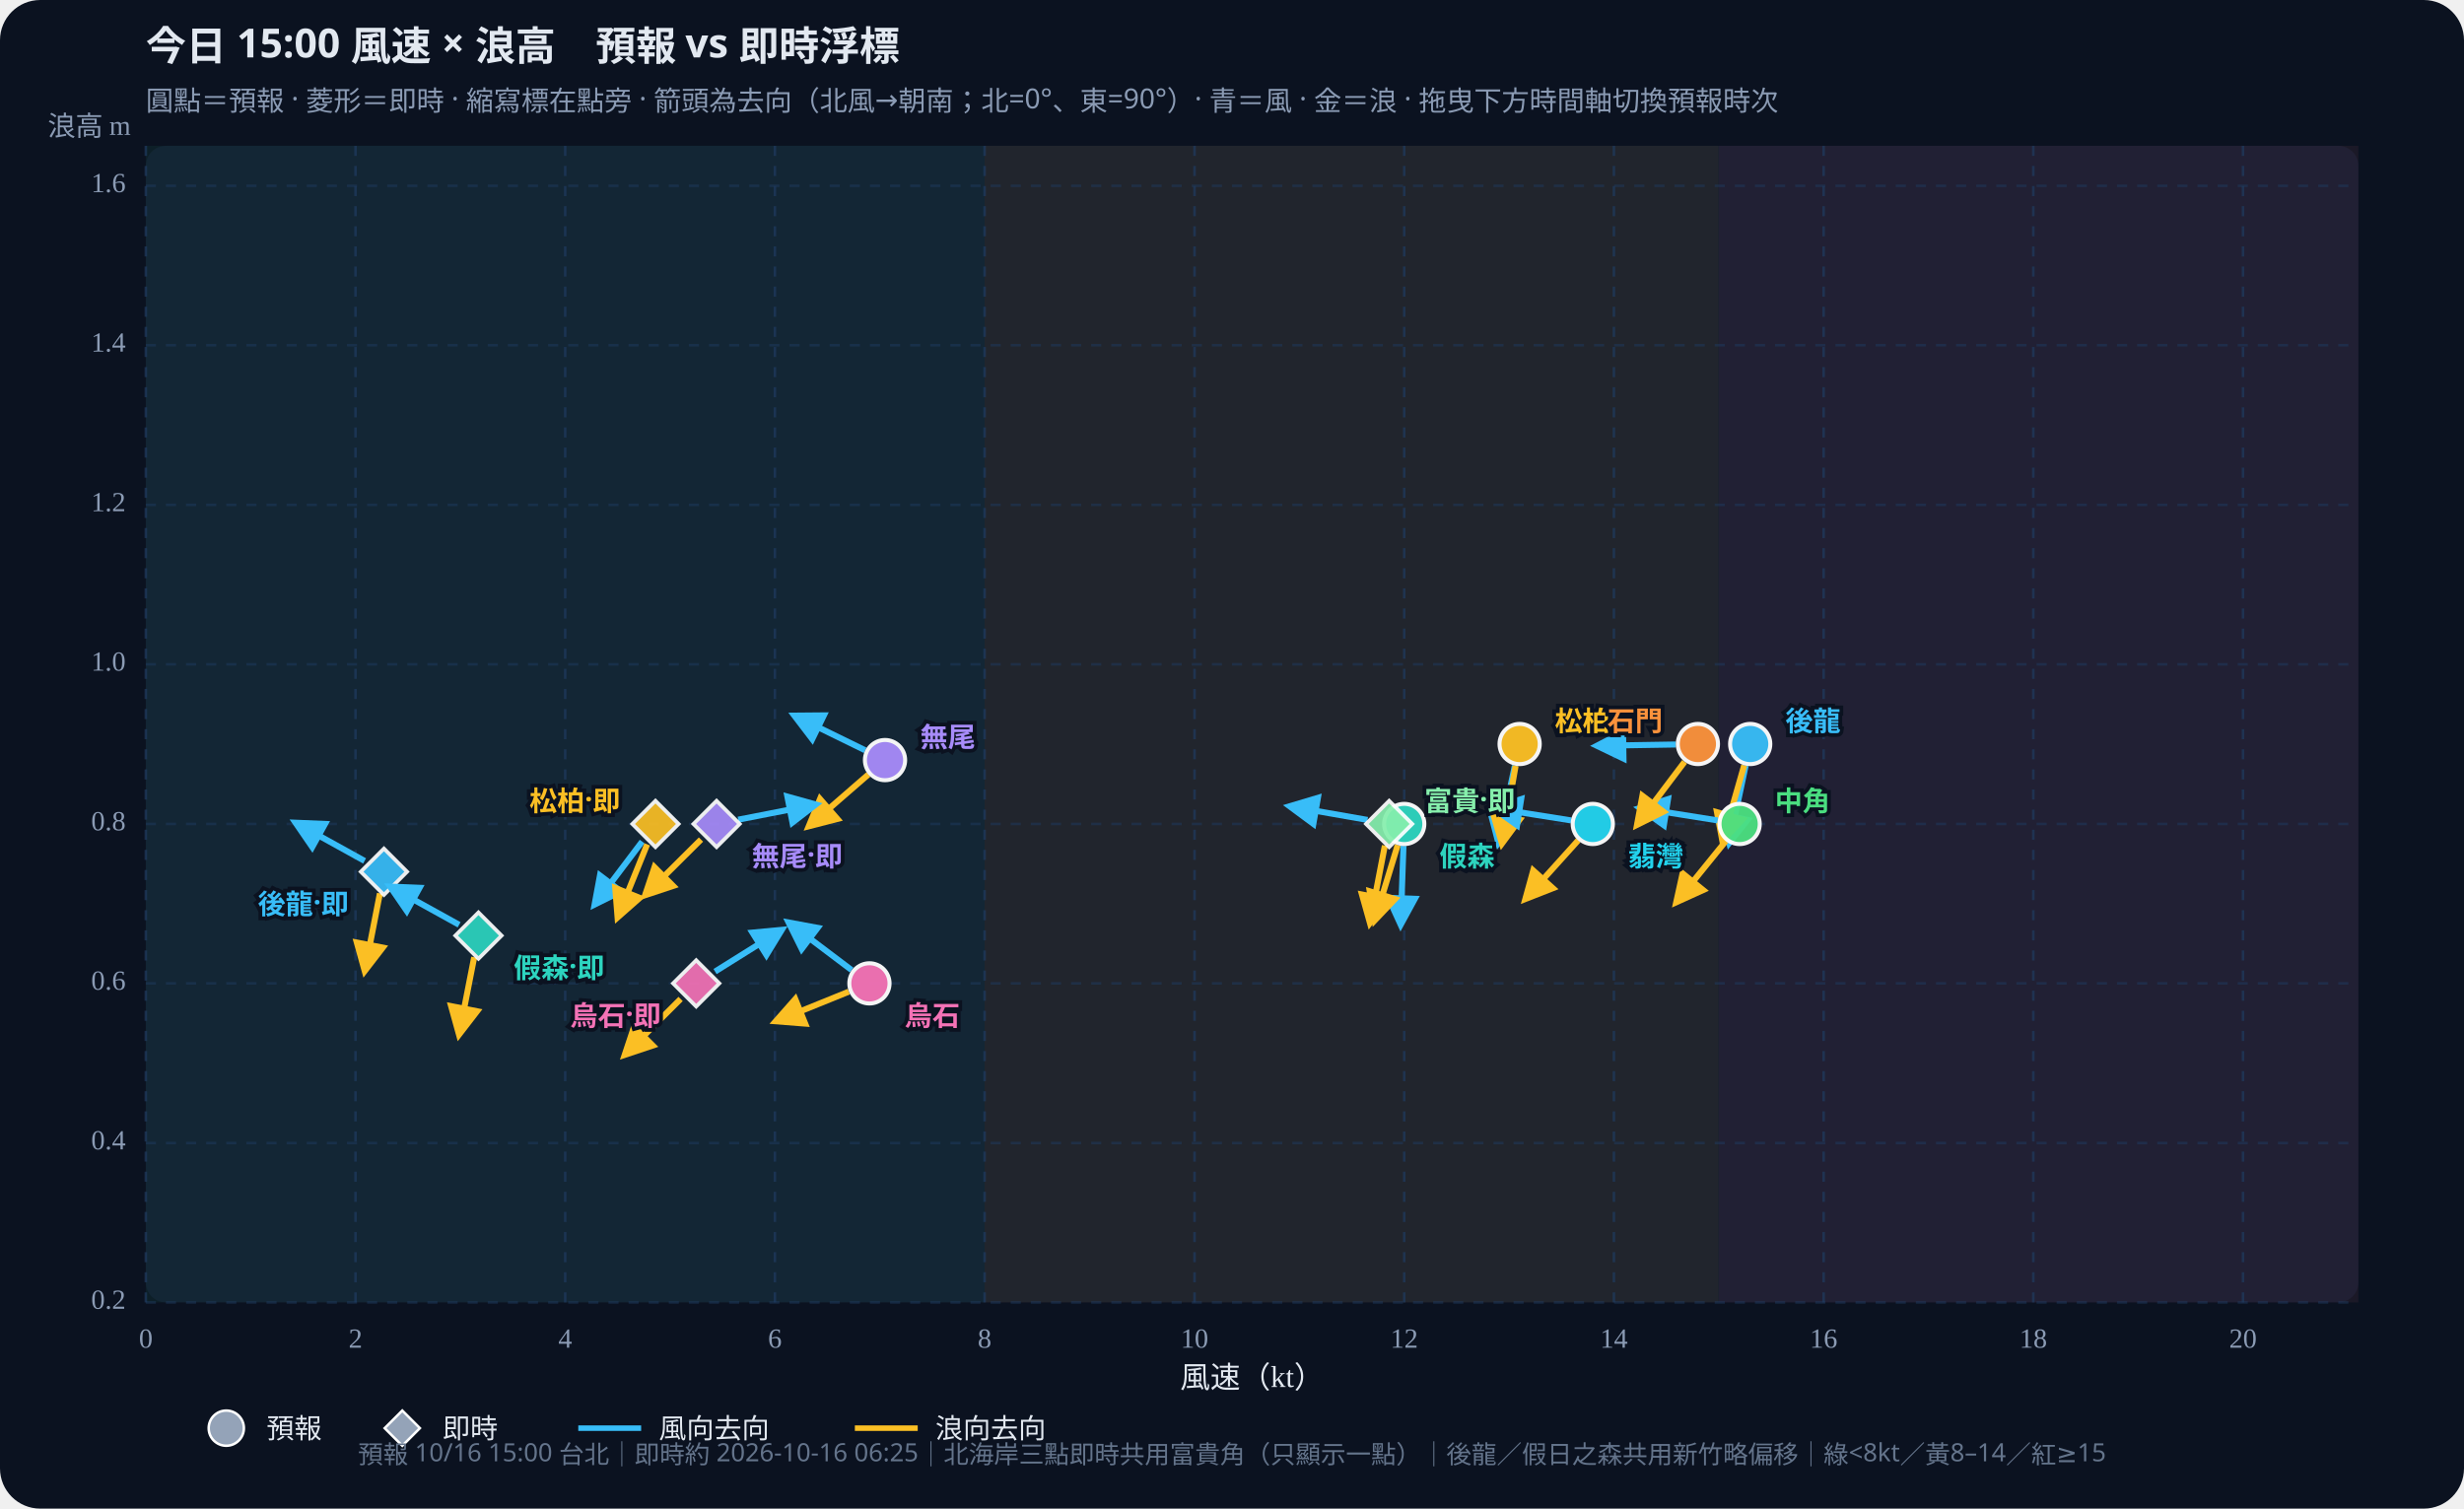
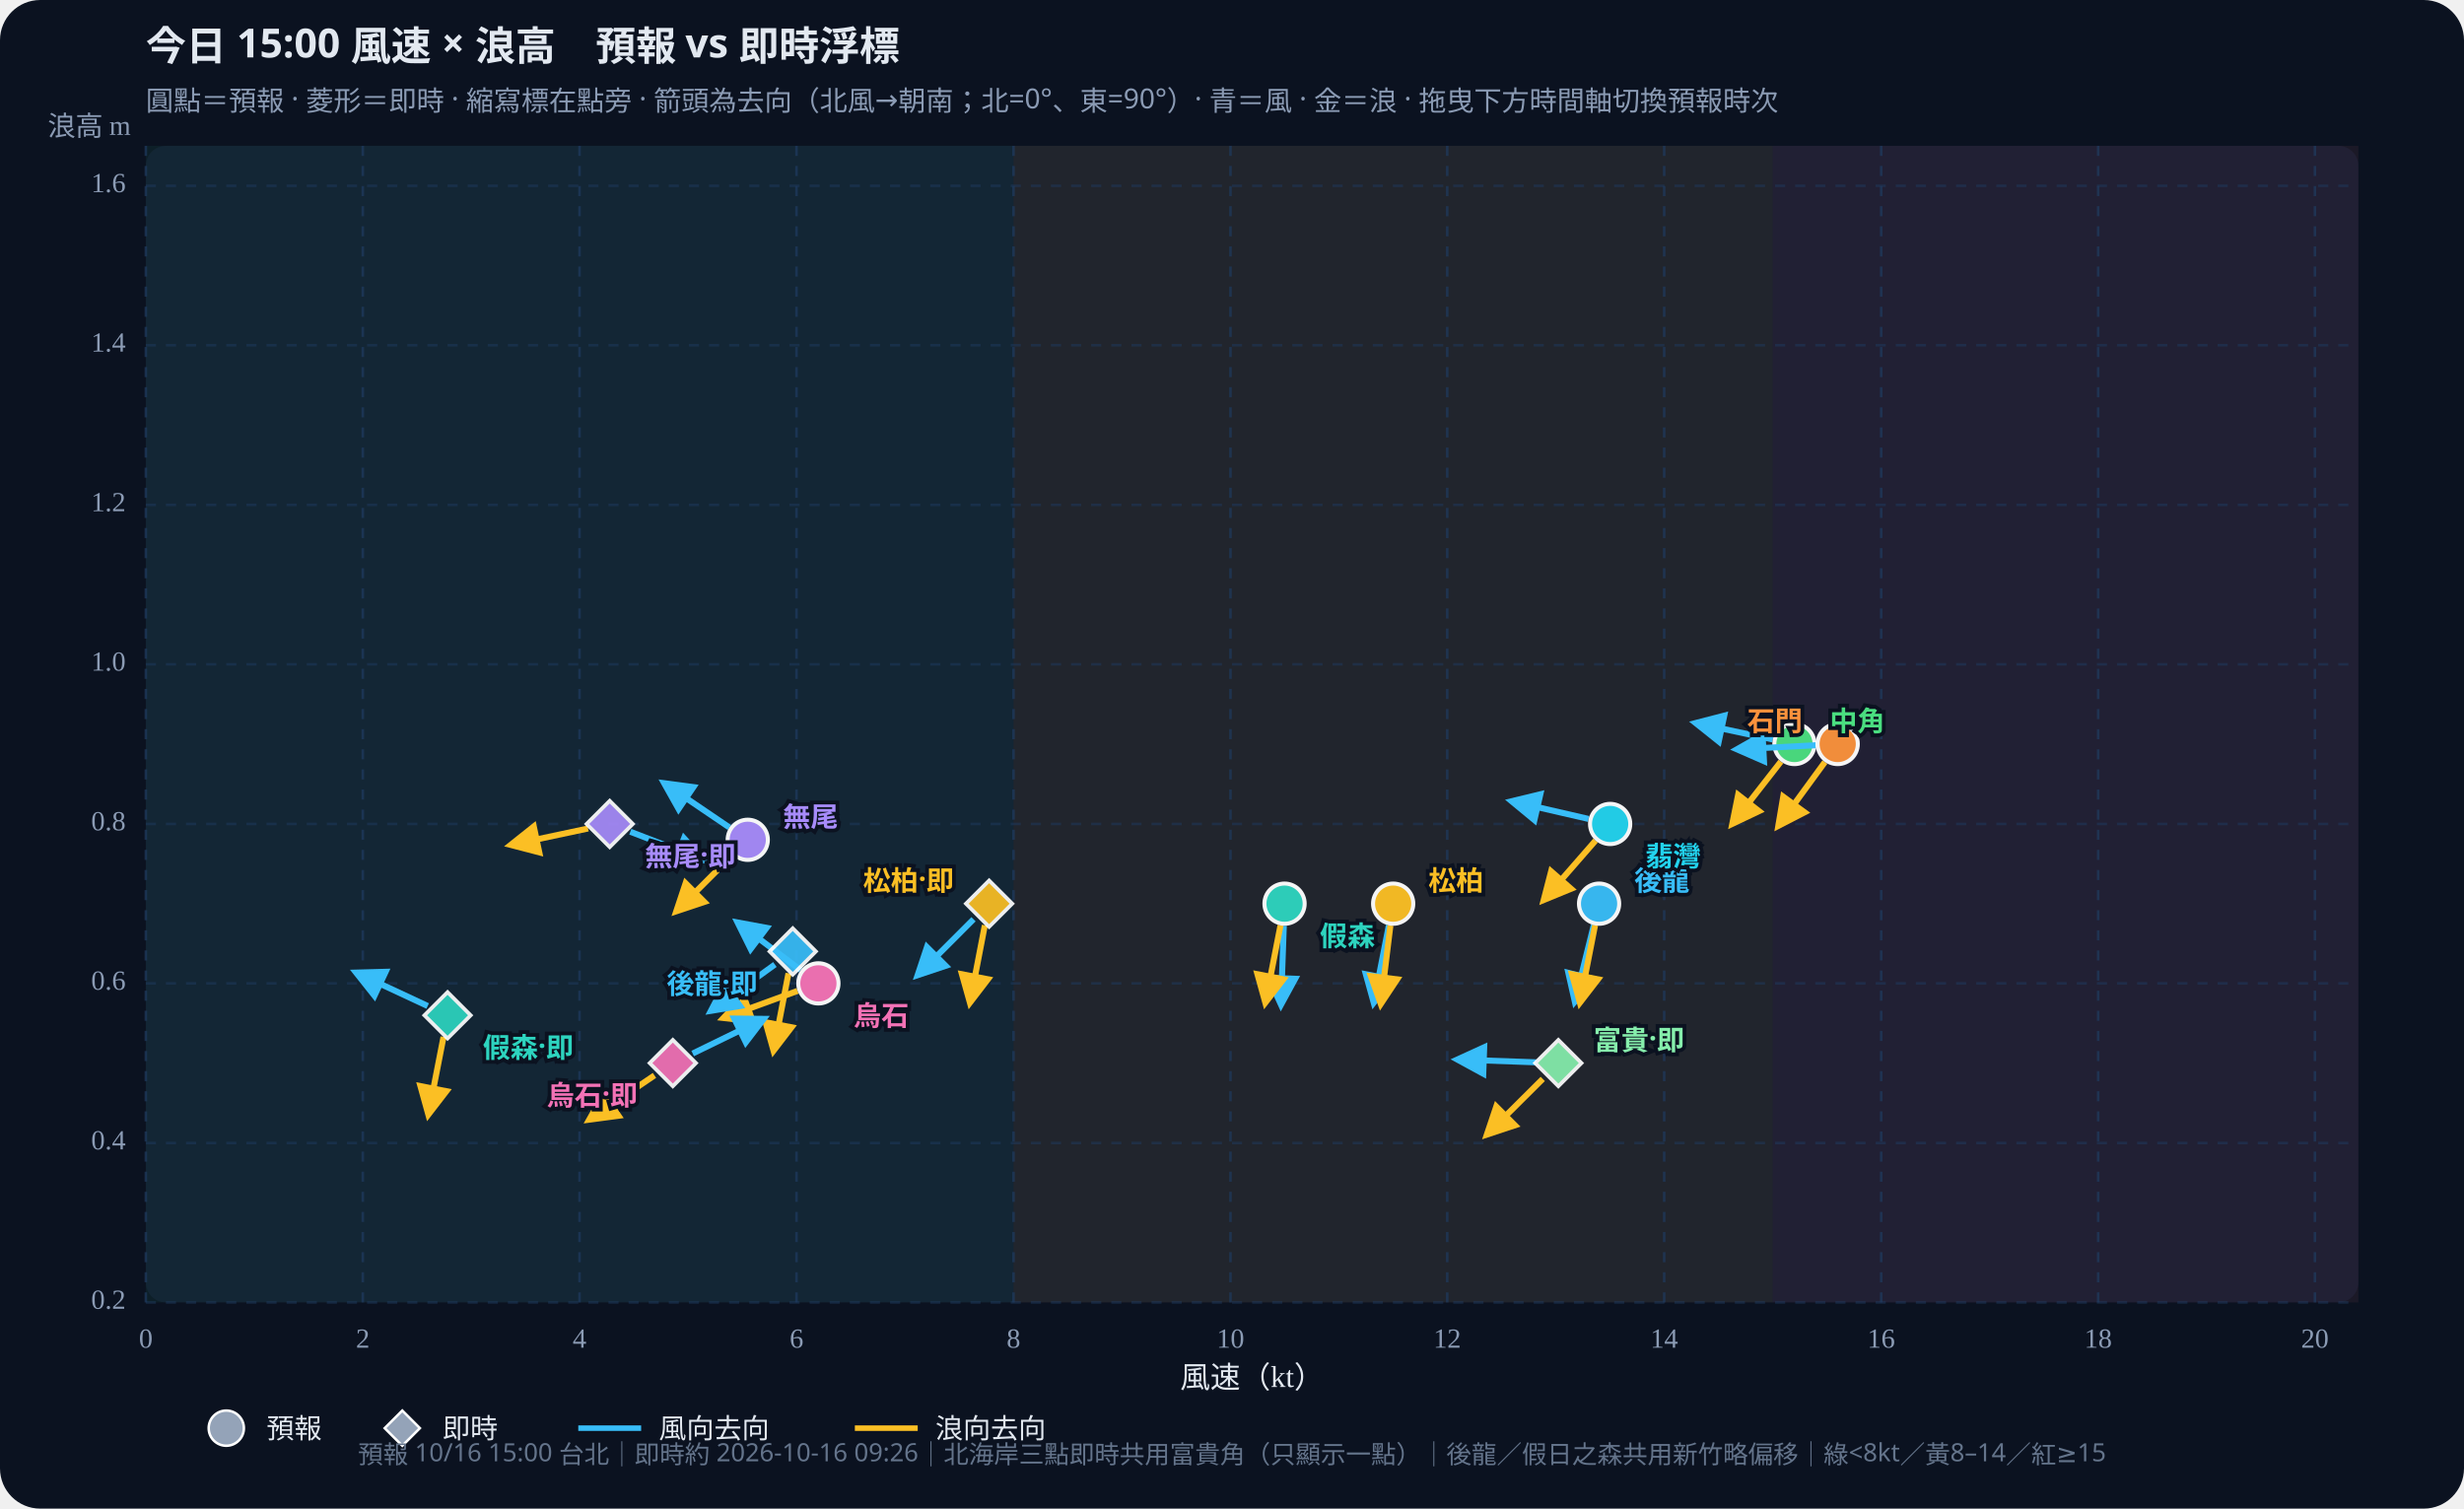
<svg xmlns="http://www.w3.org/2000/svg" id="wws-svg" viewBox="0 0 980 600" role="img" aria-label="風速與浪高散佈圖，可拖曳時間軸切換預報時次" style="width:100%;height:auto;display:block">
  <rect width="980" height="600" fill="#0b1220" rx="16" />
  <rect x="58" y="58" width="880" height="460" fill="#111a2e" rx="8" />
-   <rect x="58.0" y="58" width="333.6" height="460" fill="#34d399" opacity="0.07" />
-   <rect x="391.6" y="58" width="291.9" height="460" fill="#fbbf24" opacity="0.07" />
-   <rect x="683.6" y="58" width="254.4" height="460" fill="#fb7185" opacity="0.07" />
+   <rect x="58.0" y="58" width="345.1" height="460" fill="#34d399" opacity="0.07" />
+   <rect x="403.1" y="58" width="302.0" height="460" fill="#fbbf24" opacity="0.07" />
+   <rect x="705.1" y="58" width="232.9" height="460" fill="#fb7185" opacity="0.07" />
  <defs>
    <marker id="arrow-38bdf8" viewBox="0 0 10 10" refX="8" refY="5" markerWidth="6" markerHeight="6" orient="auto-start-reverse">
      <path d="M0,0 L10,5 L0,10 z" fill="#38bdf8" />
    </marker>
    <marker id="arrow-fbbf24" viewBox="0 0 10 10" refX="8" refY="5" markerWidth="6" markerHeight="6" orient="auto-start-reverse">
      <path d="M0,0 L10,5 L0,10 z" fill="#fbbf24" />
    </marker>
  </defs>
  <text id="wws-title" x="58" y="24" fill="#e2e8f0" font-size="16" font-weight="700" font-family="Noto Sans TC,system-ui,sans-serif">今日 15:00 風速 × 浪高　預報 vs 即時浮標</text>
  <text x="58" y="44" fill="#8b9bb4" font-size="11" font-family="Noto Sans TC,system-ui,sans-serif">圓點＝預報 · 菱形＝即時 · 縮寫標在點旁 · 箭頭為去向（北風→朝南；北=0°、東=90°）· 青＝風 · 金＝浪 · 拖曳下方時間軸切換預報時次</text>
  <line x1="58.0" y1="58" x2="58.0" y2="518" stroke="#1e3a5f" stroke-dasharray="4 4" opacity="0.7" />
  <text x="58.0" y="536" text-anchor="middle" fill="#8b9bb4" font-size="11">0</text>
-   <line x1="141.4" y1="58" x2="141.4" y2="518" stroke="#1e3a5f" stroke-dasharray="4 4" opacity="0.7" />
-   <text x="141.4" y="536" text-anchor="middle" fill="#8b9bb4" font-size="11">2</text>
-   <line x1="224.8" y1="58" x2="224.8" y2="518" stroke="#1e3a5f" stroke-dasharray="4 4" opacity="0.7" />
-   <text x="224.8" y="536" text-anchor="middle" fill="#8b9bb4" font-size="11">4</text>
-   <line x1="308.2" y1="58" x2="308.2" y2="518" stroke="#1e3a5f" stroke-dasharray="4 4" opacity="0.7" />
-   <text x="308.2" y="536" text-anchor="middle" fill="#8b9bb4" font-size="11">6</text>
-   <line x1="391.6" y1="58" x2="391.6" y2="518" stroke="#1e3a5f" stroke-dasharray="4 4" opacity="0.7" />
-   <text x="391.6" y="536" text-anchor="middle" fill="#8b9bb4" font-size="11">8</text>
-   <line x1="475.1" y1="58" x2="475.1" y2="518" stroke="#1e3a5f" stroke-dasharray="4 4" opacity="0.7" />
-   <text x="475.1" y="536" text-anchor="middle" fill="#8b9bb4" font-size="11">10</text>
-   <line x1="558.5" y1="58" x2="558.5" y2="518" stroke="#1e3a5f" stroke-dasharray="4 4" opacity="0.7" />
-   <text x="558.5" y="536" text-anchor="middle" fill="#8b9bb4" font-size="11">12</text>
-   <line x1="641.9" y1="58" x2="641.9" y2="518" stroke="#1e3a5f" stroke-dasharray="4 4" opacity="0.7" />
-   <text x="641.9" y="536" text-anchor="middle" fill="#8b9bb4" font-size="11">14</text>
-   <line x1="725.3" y1="58" x2="725.3" y2="518" stroke="#1e3a5f" stroke-dasharray="4 4" opacity="0.7" />
-   <text x="725.3" y="536" text-anchor="middle" fill="#8b9bb4" font-size="11">16</text>
-   <line x1="808.7" y1="58" x2="808.7" y2="518" stroke="#1e3a5f" stroke-dasharray="4 4" opacity="0.7" />
-   <text x="808.7" y="536" text-anchor="middle" fill="#8b9bb4" font-size="11">18</text>
-   <line x1="892.1" y1="58" x2="892.1" y2="518" stroke="#1e3a5f" stroke-dasharray="4 4" opacity="0.7" />
-   <text x="892.1" y="536" text-anchor="middle" fill="#8b9bb4" font-size="11">20</text>
+   <line x1="144.3" y1="58" x2="144.3" y2="518" stroke="#1e3a5f" stroke-dasharray="4 4" opacity="0.7" />
+   <text x="144.3" y="536" text-anchor="middle" fill="#8b9bb4" font-size="11">2</text>
+   <line x1="230.5" y1="58" x2="230.5" y2="518" stroke="#1e3a5f" stroke-dasharray="4 4" opacity="0.7" />
+   <text x="230.5" y="536" text-anchor="middle" fill="#8b9bb4" font-size="11">4</text>
+   <line x1="316.8" y1="58" x2="316.8" y2="518" stroke="#1e3a5f" stroke-dasharray="4 4" opacity="0.7" />
+   <text x="316.8" y="536" text-anchor="middle" fill="#8b9bb4" font-size="11">6</text>
+   <line x1="403.1" y1="58" x2="403.1" y2="518" stroke="#1e3a5f" stroke-dasharray="4 4" opacity="0.7" />
+   <text x="403.1" y="536" text-anchor="middle" fill="#8b9bb4" font-size="11">8</text>
+   <line x1="489.4" y1="58" x2="489.4" y2="518" stroke="#1e3a5f" stroke-dasharray="4 4" opacity="0.7" />
+   <text x="489.4" y="536" text-anchor="middle" fill="#8b9bb4" font-size="11">10</text>
+   <line x1="575.6" y1="58" x2="575.6" y2="518" stroke="#1e3a5f" stroke-dasharray="4 4" opacity="0.7" />
+   <text x="575.6" y="536" text-anchor="middle" fill="#8b9bb4" font-size="11">12</text>
+   <line x1="661.9" y1="58" x2="661.9" y2="518" stroke="#1e3a5f" stroke-dasharray="4 4" opacity="0.7" />
+   <text x="661.9" y="536" text-anchor="middle" fill="#8b9bb4" font-size="11">14</text>
+   <line x1="748.2" y1="58" x2="748.2" y2="518" stroke="#1e3a5f" stroke-dasharray="4 4" opacity="0.7" />
+   <text x="748.2" y="536" text-anchor="middle" fill="#8b9bb4" font-size="11">16</text>
+   <line x1="834.5" y1="58" x2="834.5" y2="518" stroke="#1e3a5f" stroke-dasharray="4 4" opacity="0.7" />
+   <text x="834.5" y="536" text-anchor="middle" fill="#8b9bb4" font-size="11">18</text>
+   <line x1="920.7" y1="58" x2="920.7" y2="518" stroke="#1e3a5f" stroke-dasharray="4 4" opacity="0.7" />
+   <text x="920.7" y="536" text-anchor="middle" fill="#8b9bb4" font-size="11">20</text>
  <line x1="58" y1="518.0" x2="938" y2="518.0" stroke="#1e3a5f" stroke-dasharray="4 4" opacity="0.5" />
  <text x="50" y="518.0" text-anchor="end" dominant-baseline="middle" fill="#8b9bb4" font-size="11">0.2</text>
  <line x1="58" y1="454.6" x2="938" y2="454.6" stroke="#1e3a5f" stroke-dasharray="4 4" opacity="0.5" />
  <text x="50" y="454.6" text-anchor="end" dominant-baseline="middle" fill="#8b9bb4" font-size="11">0.4</text>
  <line x1="58" y1="391.1" x2="938" y2="391.1" stroke="#1e3a5f" stroke-dasharray="4 4" opacity="0.5" />
  <text x="50" y="391.1" text-anchor="end" dominant-baseline="middle" fill="#8b9bb4" font-size="11">0.6</text>
  <line x1="58" y1="327.7" x2="938" y2="327.7" stroke="#1e3a5f" stroke-dasharray="4 4" opacity="0.5" />
  <text x="50" y="327.7" text-anchor="end" dominant-baseline="middle" fill="#8b9bb4" font-size="11">0.8</text>
  <line x1="58" y1="264.2" x2="938" y2="264.2" stroke="#1e3a5f" stroke-dasharray="4 4" opacity="0.5" />
  <text x="50" y="264.2" text-anchor="end" dominant-baseline="middle" fill="#8b9bb4" font-size="11">1.0</text>
  <line x1="58" y1="200.8" x2="938" y2="200.8" stroke="#1e3a5f" stroke-dasharray="4 4" opacity="0.5" />
  <text x="50" y="200.8" text-anchor="end" dominant-baseline="middle" fill="#8b9bb4" font-size="11">1.2</text>
  <line x1="58" y1="137.3" x2="938" y2="137.3" stroke="#1e3a5f" stroke-dasharray="4 4" opacity="0.5" />
  <text x="50" y="137.3" text-anchor="end" dominant-baseline="middle" fill="#8b9bb4" font-size="11">1.4</text>
  <line x1="58" y1="73.9" x2="938" y2="73.9" stroke="#1e3a5f" stroke-dasharray="4 4" opacity="0.5" />
  <text x="50" y="73.9" text-anchor="end" dominant-baseline="middle" fill="#8b9bb4" font-size="11">1.6</text>
  <text x="498" y="552" text-anchor="middle" fill="#e2e8f0" font-size="12">風速（kt）</text>
  <text x="52" y="54" text-anchor="end" fill="#8b9bb4" font-size="11">浪高 m</text>
  <g id="wws-forecast-layer">
-     <line x1="694.3" y1="304.5" x2="687.8" y2="335.1" stroke="#38bdf8" stroke-width="2.4" marker-end="url(#arrow-38bdf8)" />
-     <line x1="693.7" y1="304.4" x2="685.1" y2="334.4" stroke="#fbbf24" stroke-width="2.4" marker-end="url(#arrow-fbbf24)" />
-     <circle cx="696.1" cy="295.9" r="8.0" fill="#38bdf8" stroke="#fff" stroke-width="1.6" opacity="0.95" />
-     <line x1="558.2" y1="336.4" x2="557.1" y2="367.6" stroke="#38bdf8" stroke-width="2.4" marker-end="url(#arrow-38bdf8)" />
-     <line x1="555.9" y1="336.1" x2="546.8" y2="365.9" stroke="#fbbf24" stroke-width="2.4" marker-end="url(#arrow-fbbf24)" />
-     <circle cx="558.5" cy="327.7" r="8.0" fill="#2dd4bf" stroke="#fff" stroke-width="1.6" opacity="0.95" />
-     <line x1="602.5" y1="304.5" x2="596.0" y2="335.1" stroke="#38bdf8" stroke-width="2.4" marker-end="url(#arrow-38bdf8)" />
-     <line x1="602.8" y1="304.6" x2="597.4" y2="335.3" stroke="#fbbf24" stroke-width="2.4" marker-end="url(#arrow-fbbf24)" />
-     <circle cx="604.4" cy="295.9" r="8.0" fill="#fbbf24" stroke="#fff" stroke-width="1.6" opacity="0.95" />
-     <line x1="683.2" y1="326.3" x2="652.4" y2="321.4" stroke="#38bdf8" stroke-width="2.4" marker-end="url(#arrow-38bdf8)" />
-     <line x1="686.4" y1="334.5" x2="666.8" y2="358.7" stroke="#fbbf24" stroke-width="2.4" marker-end="url(#arrow-fbbf24)" />
-     <circle cx="691.9" cy="327.7" r="8.0" fill="#4ade80" stroke="#fff" stroke-width="1.6" opacity="0.95" />
-     <line x1="624.9" y1="326.3" x2="594.0" y2="321.4" stroke="#38bdf8" stroke-width="2.4" marker-end="url(#arrow-38bdf8)" />
-     <line x1="627.7" y1="334.2" x2="606.8" y2="357.4" stroke="#fbbf24" stroke-width="2.4" marker-end="url(#arrow-fbbf24)" />
-     <circle cx="633.5" cy="327.7" r="8.0" fill="#22d3ee" stroke="#fff" stroke-width="1.6" opacity="0.95" />
-     <line x1="666.5" y1="296.1" x2="635.3" y2="296.6" stroke="#38bdf8" stroke-width="2.4" marker-end="url(#arrow-38bdf8)" />
-     <line x1="670.0" y1="303.0" x2="651.2" y2="327.9" stroke="#fbbf24" stroke-width="2.4" marker-end="url(#arrow-fbbf24)" />
-     <circle cx="675.3" cy="295.9" r="8.0" fill="#fb923c" stroke="#fff" stroke-width="1.6" opacity="0.95" />
-     <line x1="344.1" y1="298.4" x2="316.1" y2="284.7" stroke="#38bdf8" stroke-width="2.4" marker-end="url(#arrow-38bdf8)" />
-     <line x1="345.4" y1="308.0" x2="321.8" y2="328.5" stroke="#fbbf24" stroke-width="2.4" marker-end="url(#arrow-fbbf24)" />
-     <circle cx="352.0" cy="302.3" r="8.0" fill="#a78bfa" stroke="#fff" stroke-width="1.6" opacity="0.95" />
-     <line x1="338.7" y1="385.8" x2="313.8" y2="367.0" stroke="#38bdf8" stroke-width="2.4" marker-end="url(#arrow-38bdf8)" />
-     <line x1="337.6" y1="394.4" x2="308.7" y2="406.1" stroke="#fbbf24" stroke-width="2.4" marker-end="url(#arrow-fbbf24)" />
-     <circle cx="345.8" cy="391.1" r="8.0" fill="#f472b6" stroke="#fff" stroke-width="1.6" opacity="0.95" />
-     <text x="710.1" y="285.9" text-anchor="start" dominant-baseline="central" fill="#38bdf8" font-size="11" font-weight="700" font-family="Noto Sans TC,system-ui,sans-serif" stroke="#0b1220" stroke-width="3" paint-order="stroke">後龍</text>
-     <text x="572.5" y="339.7" text-anchor="start" dominant-baseline="central" fill="#2dd4bf" font-size="11" font-weight="700" font-family="Noto Sans TC,system-ui,sans-serif" stroke="#0b1220" stroke-width="3" paint-order="stroke">假森</text>
-     <text x="618.4" y="285.9" text-anchor="start" dominant-baseline="central" fill="#fbbf24" font-size="11" font-weight="700" font-family="Noto Sans TC,system-ui,sans-serif" stroke="#0b1220" stroke-width="3" paint-order="stroke">松柏</text>
-     <text x="705.9" y="317.7" text-anchor="start" dominant-baseline="central" fill="#4ade80" font-size="11" font-weight="700" font-family="Noto Sans TC,system-ui,sans-serif" stroke="#0b1220" stroke-width="3" paint-order="stroke">中角</text>
-     <text x="647.5" y="339.7" text-anchor="start" dominant-baseline="central" fill="#22d3ee" font-size="11" font-weight="700" font-family="Noto Sans TC,system-ui,sans-serif" stroke="#0b1220" stroke-width="3" paint-order="stroke">翡灣</text>
-     <text x="661.3" y="285.9" text-anchor="end" dominant-baseline="central" fill="#fb923c" font-size="11" font-weight="700" font-family="Noto Sans TC,system-ui,sans-serif" stroke="#0b1220" stroke-width="3" paint-order="stroke">石門</text>
-     <text x="366.0" y="292.3" text-anchor="start" dominant-baseline="central" fill="#a78bfa" font-size="11" font-weight="700" font-family="Noto Sans TC,system-ui,sans-serif" stroke="#0b1220" stroke-width="3" paint-order="stroke">無尾</text>
-     <text x="359.8" y="403.1" text-anchor="start" dominant-baseline="central" fill="#f472b6" font-size="11" font-weight="700" font-family="Noto Sans TC,system-ui,sans-serif" stroke="#0b1220" stroke-width="3" paint-order="stroke">烏石</text>
+     <line x1="633.9" y1="367.9" x2="626.4" y2="398.2" stroke="#38bdf8" stroke-width="2.4" marker-end="url(#arrow-38bdf8)" />
+     <line x1="634.4" y1="368.0" x2="628.4" y2="398.6" stroke="#fbbf24" stroke-width="2.4" marker-end="url(#arrow-fbbf24)" />
+     <circle cx="636.0" cy="359.4" r="8.0" fill="#38bdf8" stroke="#fff" stroke-width="1.6" opacity="0.95" />
+     <line x1="510.6" y1="368.2" x2="509.5" y2="399.4" stroke="#38bdf8" stroke-width="2.4" marker-end="url(#arrow-38bdf8)" />
+     <line x1="509.3" y1="368.0" x2="503.3" y2="398.6" stroke="#fbbf24" stroke-width="2.4" marker-end="url(#arrow-fbbf24)" />
+     <circle cx="510.9" cy="359.4" r="8.0" fill="#2dd4bf" stroke="#fff" stroke-width="1.6" opacity="0.95" />
+     <line x1="552.4" y1="368.0" x2="546.4" y2="398.6" stroke="#38bdf8" stroke-width="2.4" marker-end="url(#arrow-38bdf8)" />
+     <line x1="553.0" y1="368.1" x2="549.2" y2="399.1" stroke="#fbbf24" stroke-width="2.4" marker-end="url(#arrow-fbbf24)" />
+     <circle cx="554.1" cy="359.4" r="8.0" fill="#fbbf24" stroke="#fff" stroke-width="1.6" opacity="0.95" />
+     <line x1="705.1" y1="294.1" x2="674.6" y2="287.6" stroke="#38bdf8" stroke-width="2.4" marker-end="url(#arrow-38bdf8)" />
+     <line x1="708.3" y1="302.9" x2="689.1" y2="327.5" stroke="#fbbf24" stroke-width="2.4" marker-end="url(#arrow-fbbf24)" />
+     <circle cx="713.7" cy="295.9" r="8.0" fill="#4ade80" stroke="#fff" stroke-width="1.6" opacity="0.95" />
+     <line x1="631.8" y1="325.7" x2="601.4" y2="318.7" stroke="#38bdf8" stroke-width="2.4" marker-end="url(#arrow-38bdf8)" />
+     <line x1="634.6" y1="334.3" x2="614.1" y2="357.8" stroke="#fbbf24" stroke-width="2.4" marker-end="url(#arrow-fbbf24)" />
+     <circle cx="640.4" cy="327.7" r="8.0" fill="#22d3ee" stroke="#fff" stroke-width="1.6" opacity="0.95" />
+     <line x1="722.2" y1="296.4" x2="691.0" y2="298.0" stroke="#38bdf8" stroke-width="2.4" marker-end="url(#arrow-38bdf8)" />
+     <line x1="725.8" y1="303.1" x2="707.4" y2="328.3" stroke="#fbbf24" stroke-width="2.4" marker-end="url(#arrow-fbbf24)" />
+     <circle cx="730.9" cy="295.9" r="8.0" fill="#fb923c" stroke="#fff" stroke-width="1.6" opacity="0.95" />
+     <line x1="290.1" y1="329.1" x2="264.3" y2="311.6" stroke="#38bdf8" stroke-width="2.4" marker-end="url(#arrow-38bdf8)" />
+     <line x1="291.2" y1="340.2" x2="269.1" y2="362.3" stroke="#fbbf24" stroke-width="2.4" marker-end="url(#arrow-fbbf24)" />
+     <circle cx="297.4" cy="334.0" r="8.0" fill="#a78bfa" stroke="#fff" stroke-width="1.6" opacity="0.95" />
+     <line x1="318.4" y1="385.8" x2="293.5" y2="367.0" stroke="#38bdf8" stroke-width="2.4" marker-end="url(#arrow-38bdf8)" />
+     <line x1="317.2" y1="394.1" x2="287.9" y2="404.8" stroke="#fbbf24" stroke-width="2.4" marker-end="url(#arrow-fbbf24)" />
+     <circle cx="325.5" cy="391.1" r="8.0" fill="#f472b6" stroke="#fff" stroke-width="1.6" opacity="0.95" />
+     <text x="650.0" y="349.4" text-anchor="start" dominant-baseline="central" fill="#38bdf8" font-size="11" font-weight="700" font-family="Noto Sans TC,system-ui,sans-serif" stroke="#0b1220" stroke-width="3" paint-order="stroke">後龍</text>
+     <text x="524.9" y="371.4" text-anchor="start" dominant-baseline="central" fill="#2dd4bf" font-size="11" font-weight="700" font-family="Noto Sans TC,system-ui,sans-serif" stroke="#0b1220" stroke-width="3" paint-order="stroke">假森</text>
+     <text x="568.1" y="349.4" text-anchor="start" dominant-baseline="central" fill="#fbbf24" font-size="11" font-weight="700" font-family="Noto Sans TC,system-ui,sans-serif" stroke="#0b1220" stroke-width="3" paint-order="stroke">松柏</text>
+     <text x="727.7" y="285.9" text-anchor="start" dominant-baseline="central" fill="#4ade80" font-size="11" font-weight="700" font-family="Noto Sans TC,system-ui,sans-serif" stroke="#0b1220" stroke-width="3" paint-order="stroke">中角</text>
+     <text x="654.4" y="339.7" text-anchor="start" dominant-baseline="central" fill="#22d3ee" font-size="11" font-weight="700" font-family="Noto Sans TC,system-ui,sans-serif" stroke="#0b1220" stroke-width="3" paint-order="stroke">翡灣</text>
+     <text x="716.9" y="285.9" text-anchor="end" dominant-baseline="central" fill="#fb923c" font-size="11" font-weight="700" font-family="Noto Sans TC,system-ui,sans-serif" stroke="#0b1220" stroke-width="3" paint-order="stroke">石門</text>
+     <text x="311.4" y="324.0" text-anchor="start" dominant-baseline="central" fill="#a78bfa" font-size="11" font-weight="700" font-family="Noto Sans TC,system-ui,sans-serif" stroke="#0b1220" stroke-width="3" paint-order="stroke">無尾</text>
+     <text x="339.5" y="403.1" text-anchor="start" dominant-baseline="central" fill="#f472b6" font-size="11" font-weight="700" font-family="Noto Sans TC,system-ui,sans-serif" stroke="#0b1220" stroke-width="3" paint-order="stroke">烏石</text>
  </g>
  <g id="wws-live-layer">
-     <line x1="145.0" y1="342.4" x2="117.7" y2="327.3" stroke="#38bdf8" stroke-width="2.4" marker-end="url(#arrow-38bdf8)" />
-     <line x1="151.1" y1="355.3" x2="145.1" y2="386.0" stroke="#fbbf24" stroke-width="2.4" marker-end="url(#arrow-fbbf24)" />
-     <polygon points="152.7,337.5 161.9,346.7 152.7,355.9 143.5,346.7" fill="#38bdf8" stroke="#fff" stroke-width="1.5" opacity="0.92" />
-     <line x1="182.6" y1="367.8" x2="155.3" y2="352.7" stroke="#38bdf8" stroke-width="2.4" marker-end="url(#arrow-38bdf8)" />
-     <line x1="188.6" y1="380.7" x2="182.6" y2="411.3" stroke="#fbbf24" stroke-width="2.4" marker-end="url(#arrow-fbbf24)" />
-     <polygon points="190.3,362.9 199.5,372.1 190.3,381.3 181.1,372.1" fill="#2dd4bf" stroke="#fff" stroke-width="1.5" opacity="0.92" />
-     <line x1="255.4" y1="334.7" x2="236.6" y2="359.6" stroke="#38bdf8" stroke-width="2.4" marker-end="url(#arrow-38bdf8)" />
-     <line x1="257.4" y1="335.8" x2="245.7" y2="364.7" stroke="#fbbf24" stroke-width="2.4" marker-end="url(#arrow-fbbf24)" />
-     <polygon points="260.7,318.5 269.9,327.7 260.7,336.9 251.5,327.7" fill="#fbbf24" stroke="#fff" stroke-width="1.5" opacity="0.92" />
-     <line x1="543.9" y1="326.1" x2="513.1" y2="320.7" stroke="#38bdf8" stroke-width="2.4" marker-end="url(#arrow-38bdf8)" />
-     <line x1="550.8" y1="336.3" x2="544.9" y2="366.9" stroke="#fbbf24" stroke-width="2.4" marker-end="url(#arrow-fbbf24)" />
-     <polygon points="552.5,318.5 561.7,327.7 552.5,336.9 543.3,327.7" fill="#86efac" stroke="#fff" stroke-width="1.5" opacity="0.92" />
-     <line x1="293.6" y1="326.0" x2="324.3" y2="320.0" stroke="#38bdf8" stroke-width="2.4" marker-end="url(#arrow-38bdf8)" />
-     <line x1="278.8" y1="333.9" x2="256.7" y2="355.9" stroke="#fbbf24" stroke-width="2.4" marker-end="url(#arrow-fbbf24)" />
-     <polygon points="285.0,318.5 294.2,327.7 285.0,336.9 275.8,327.7" fill="#a78bfa" stroke="#fff" stroke-width="1.5" opacity="0.92" />
-     <line x1="284.4" y1="386.4" x2="310.8" y2="369.9" stroke="#38bdf8" stroke-width="2.4" marker-end="url(#arrow-38bdf8)" />
-     <line x1="270.7" y1="397.3" x2="248.6" y2="419.4" stroke="#fbbf24" stroke-width="2.4" marker-end="url(#arrow-fbbf24)" />
-     <polygon points="276.9,381.9 286.1,391.1 276.9,400.3 267.7,391.1" fill="#f472b6" stroke="#fff" stroke-width="1.5" opacity="0.92" />
-     <text x="138.7" y="358.7" text-anchor="end" dominant-baseline="central" fill="#38bdf8" font-size="11" font-weight="700" font-family="Noto Sans TC,system-ui,sans-serif" stroke="#0b1220" stroke-width="3" paint-order="stroke">後龍·即</text>
-     <text x="204.3" y="384.1" text-anchor="start" dominant-baseline="central" fill="#2dd4bf" font-size="11" font-weight="700" font-family="Noto Sans TC,system-ui,sans-serif" stroke="#0b1220" stroke-width="3" paint-order="stroke">假森·即</text>
-     <text x="246.7" y="317.7" text-anchor="end" dominant-baseline="central" fill="#fbbf24" font-size="11" font-weight="700" font-family="Noto Sans TC,system-ui,sans-serif" stroke="#0b1220" stroke-width="3" paint-order="stroke">松柏·即</text>
-     <text x="566.5" y="317.7" text-anchor="start" dominant-baseline="central" fill="#86efac" font-size="11" font-weight="700" font-family="Noto Sans TC,system-ui,sans-serif" stroke="#0b1220" stroke-width="3" paint-order="stroke">富貴·即</text>
-     <text x="299.0" y="339.7" text-anchor="start" dominant-baseline="central" fill="#a78bfa" font-size="11" font-weight="700" font-family="Noto Sans TC,system-ui,sans-serif" stroke="#0b1220" stroke-width="3" paint-order="stroke">無尾·即</text>
-     <text x="262.9" y="403.1" text-anchor="end" dominant-baseline="central" fill="#f472b6" font-size="11" font-weight="700" font-family="Noto Sans TC,system-ui,sans-serif" stroke="#0b1220" stroke-width="3" paint-order="stroke">烏石·即</text>
+     <line x1="308.2" y1="383.6" x2="282.9" y2="401.9" stroke="#38bdf8" stroke-width="2.4" marker-end="url(#arrow-38bdf8)" />
+     <line x1="313.6" y1="387.1" x2="307.7" y2="417.7" stroke="#fbbf24" stroke-width="2.4" marker-end="url(#arrow-fbbf24)" />
+     <polygon points="315.3,369.2 324.5,378.4 315.3,387.6 306.1,378.4" fill="#38bdf8" stroke="#fff" stroke-width="1.5" opacity="0.92" />
+     <line x1="170.1" y1="400.1" x2="141.8" y2="386.9" stroke="#38bdf8" stroke-width="2.4" marker-end="url(#arrow-38bdf8)" />
+     <line x1="176.4" y1="412.4" x2="170.4" y2="443.1" stroke="#fbbf24" stroke-width="2.4" marker-end="url(#arrow-fbbf24)" />
+     <polygon points="178.0,394.6 187.2,403.8 178.0,413.0 168.8,403.8" fill="#2dd4bf" stroke="#fff" stroke-width="1.5" opacity="0.92" />
+     <line x1="387.2" y1="365.6" x2="365.1" y2="387.7" stroke="#38bdf8" stroke-width="2.4" marker-end="url(#arrow-38bdf8)" />
+     <line x1="391.7" y1="368.0" x2="385.8" y2="398.6" stroke="#fbbf24" stroke-width="2.4" marker-end="url(#arrow-fbbf24)" />
+     <polygon points="393.4,350.2 402.6,359.4 393.4,368.6 384.2,359.4" fill="#fbbf24" stroke="#fff" stroke-width="1.5" opacity="0.92" />
+     <line x1="611.0" y1="422.5" x2="579.8" y2="421.4" stroke="#38bdf8" stroke-width="2.4" marker-end="url(#arrow-38bdf8)" />
+     <line x1="613.6" y1="429.1" x2="591.5" y2="451.1" stroke="#fbbf24" stroke-width="2.4" marker-end="url(#arrow-fbbf24)" />
+     <polygon points="619.8,413.6 629.0,422.8 619.8,432.0 610.6,422.8" fill="#86efac" stroke="#fff" stroke-width="1.5" opacity="0.92" />
+     <line x1="250.7" y1="330.8" x2="279.8" y2="342.0" stroke="#38bdf8" stroke-width="2.4" marker-end="url(#arrow-38bdf8)" />
+     <line x1="233.9" y1="329.5" x2="203.3" y2="336.0" stroke="#fbbf24" stroke-width="2.4" marker-end="url(#arrow-fbbf24)" />
+     <polygon points="242.5,318.5 251.7,327.7 242.5,336.9 233.3,327.7" fill="#a78bfa" stroke="#fff" stroke-width="1.5" opacity="0.92" />
+     <line x1="275.5" y1="419.0" x2="303.6" y2="405.3" stroke="#38bdf8" stroke-width="2.4" marker-end="url(#arrow-38bdf8)" />
+     <line x1="260.3" y1="427.7" x2="234.5" y2="445.2" stroke="#fbbf24" stroke-width="2.4" marker-end="url(#arrow-fbbf24)" />
+     <polygon points="267.6,413.6 276.8,422.8 267.6,432.0 258.4,422.8" fill="#f472b6" stroke="#fff" stroke-width="1.5" opacity="0.92" />
+     <text x="301.3" y="390.4" text-anchor="end" dominant-baseline="central" fill="#38bdf8" font-size="11" font-weight="700" font-family="Noto Sans TC,system-ui,sans-serif" stroke="#0b1220" stroke-width="3" paint-order="stroke">後龍·即</text>
+     <text x="192.0" y="415.8" text-anchor="start" dominant-baseline="central" fill="#2dd4bf" font-size="11" font-weight="700" font-family="Noto Sans TC,system-ui,sans-serif" stroke="#0b1220" stroke-width="3" paint-order="stroke">假森·即</text>
+     <text x="379.4" y="349.4" text-anchor="end" dominant-baseline="central" fill="#fbbf24" font-size="11" font-weight="700" font-family="Noto Sans TC,system-ui,sans-serif" stroke="#0b1220" stroke-width="3" paint-order="stroke">松柏·即</text>
+     <text x="633.8" y="412.8" text-anchor="start" dominant-baseline="central" fill="#86efac" font-size="11" font-weight="700" font-family="Noto Sans TC,system-ui,sans-serif" stroke="#0b1220" stroke-width="3" paint-order="stroke">富貴·即</text>
+     <text x="256.5" y="339.7" text-anchor="start" dominant-baseline="central" fill="#a78bfa" font-size="11" font-weight="700" font-family="Noto Sans TC,system-ui,sans-serif" stroke="#0b1220" stroke-width="3" paint-order="stroke">無尾·即</text>
+     <text x="253.6" y="434.8" text-anchor="end" dominant-baseline="central" fill="#f472b6" font-size="11" font-weight="700" font-family="Noto Sans TC,system-ui,sans-serif" stroke="#0b1220" stroke-width="3" paint-order="stroke">烏石·即</text>
  </g>
  <circle cx="90" cy="568" r="7" fill="#94a3b8" stroke="#fff" />
  <text x="106" y="572" fill="#e2e8f0" font-size="11" font-family="Noto Sans TC,system-ui,sans-serif">預報</text>
  <polygon points="160,561 167,568 160,575 153,568" fill="#94a3b8" stroke="#fff" />
  <text x="176" y="572" fill="#e2e8f0" font-size="11" font-family="Noto Sans TC,system-ui,sans-serif">即時</text>
  <line x1="230" y1="568" x2="255" y2="568" stroke="#38bdf8" stroke-width="2.2" />
  <text x="262" y="572" fill="#e2e8f0" font-size="11" font-family="Noto Sans TC,system-ui,sans-serif">風向去向</text>
  <line x1="340" y1="568" x2="365" y2="568" stroke="#fbbf24" stroke-width="2.2" />
  <text x="372" y="572" fill="#e2e8f0" font-size="11" font-family="Noto Sans TC,system-ui,sans-serif">浪向去向</text>
-   <text id="wws-foot" x="490" y="582" text-anchor="middle" fill="#64748b" font-size="10" font-family="Noto Sans TC,system-ui,sans-serif">預報 10/16 15:00 台北｜即時約 2026-10-16 06:25｜北海岸三點即時共用富貴角（只顯示一點）｜後龍／假日之森共用新竹略偏移｜綠&lt;8kt／黃8–14／紅≥15</text>
+   <text id="wws-foot" x="490" y="582" text-anchor="middle" fill="#64748b" font-size="10" font-family="Noto Sans TC,system-ui,sans-serif">預報 10/16 15:00 台北｜即時約 2026-10-16 09:26｜北海岸三點即時共用富貴角（只顯示一點）｜後龍／假日之森共用新竹略偏移｜綠&lt;8kt／黃8–14／紅≥15</text>
</svg>
